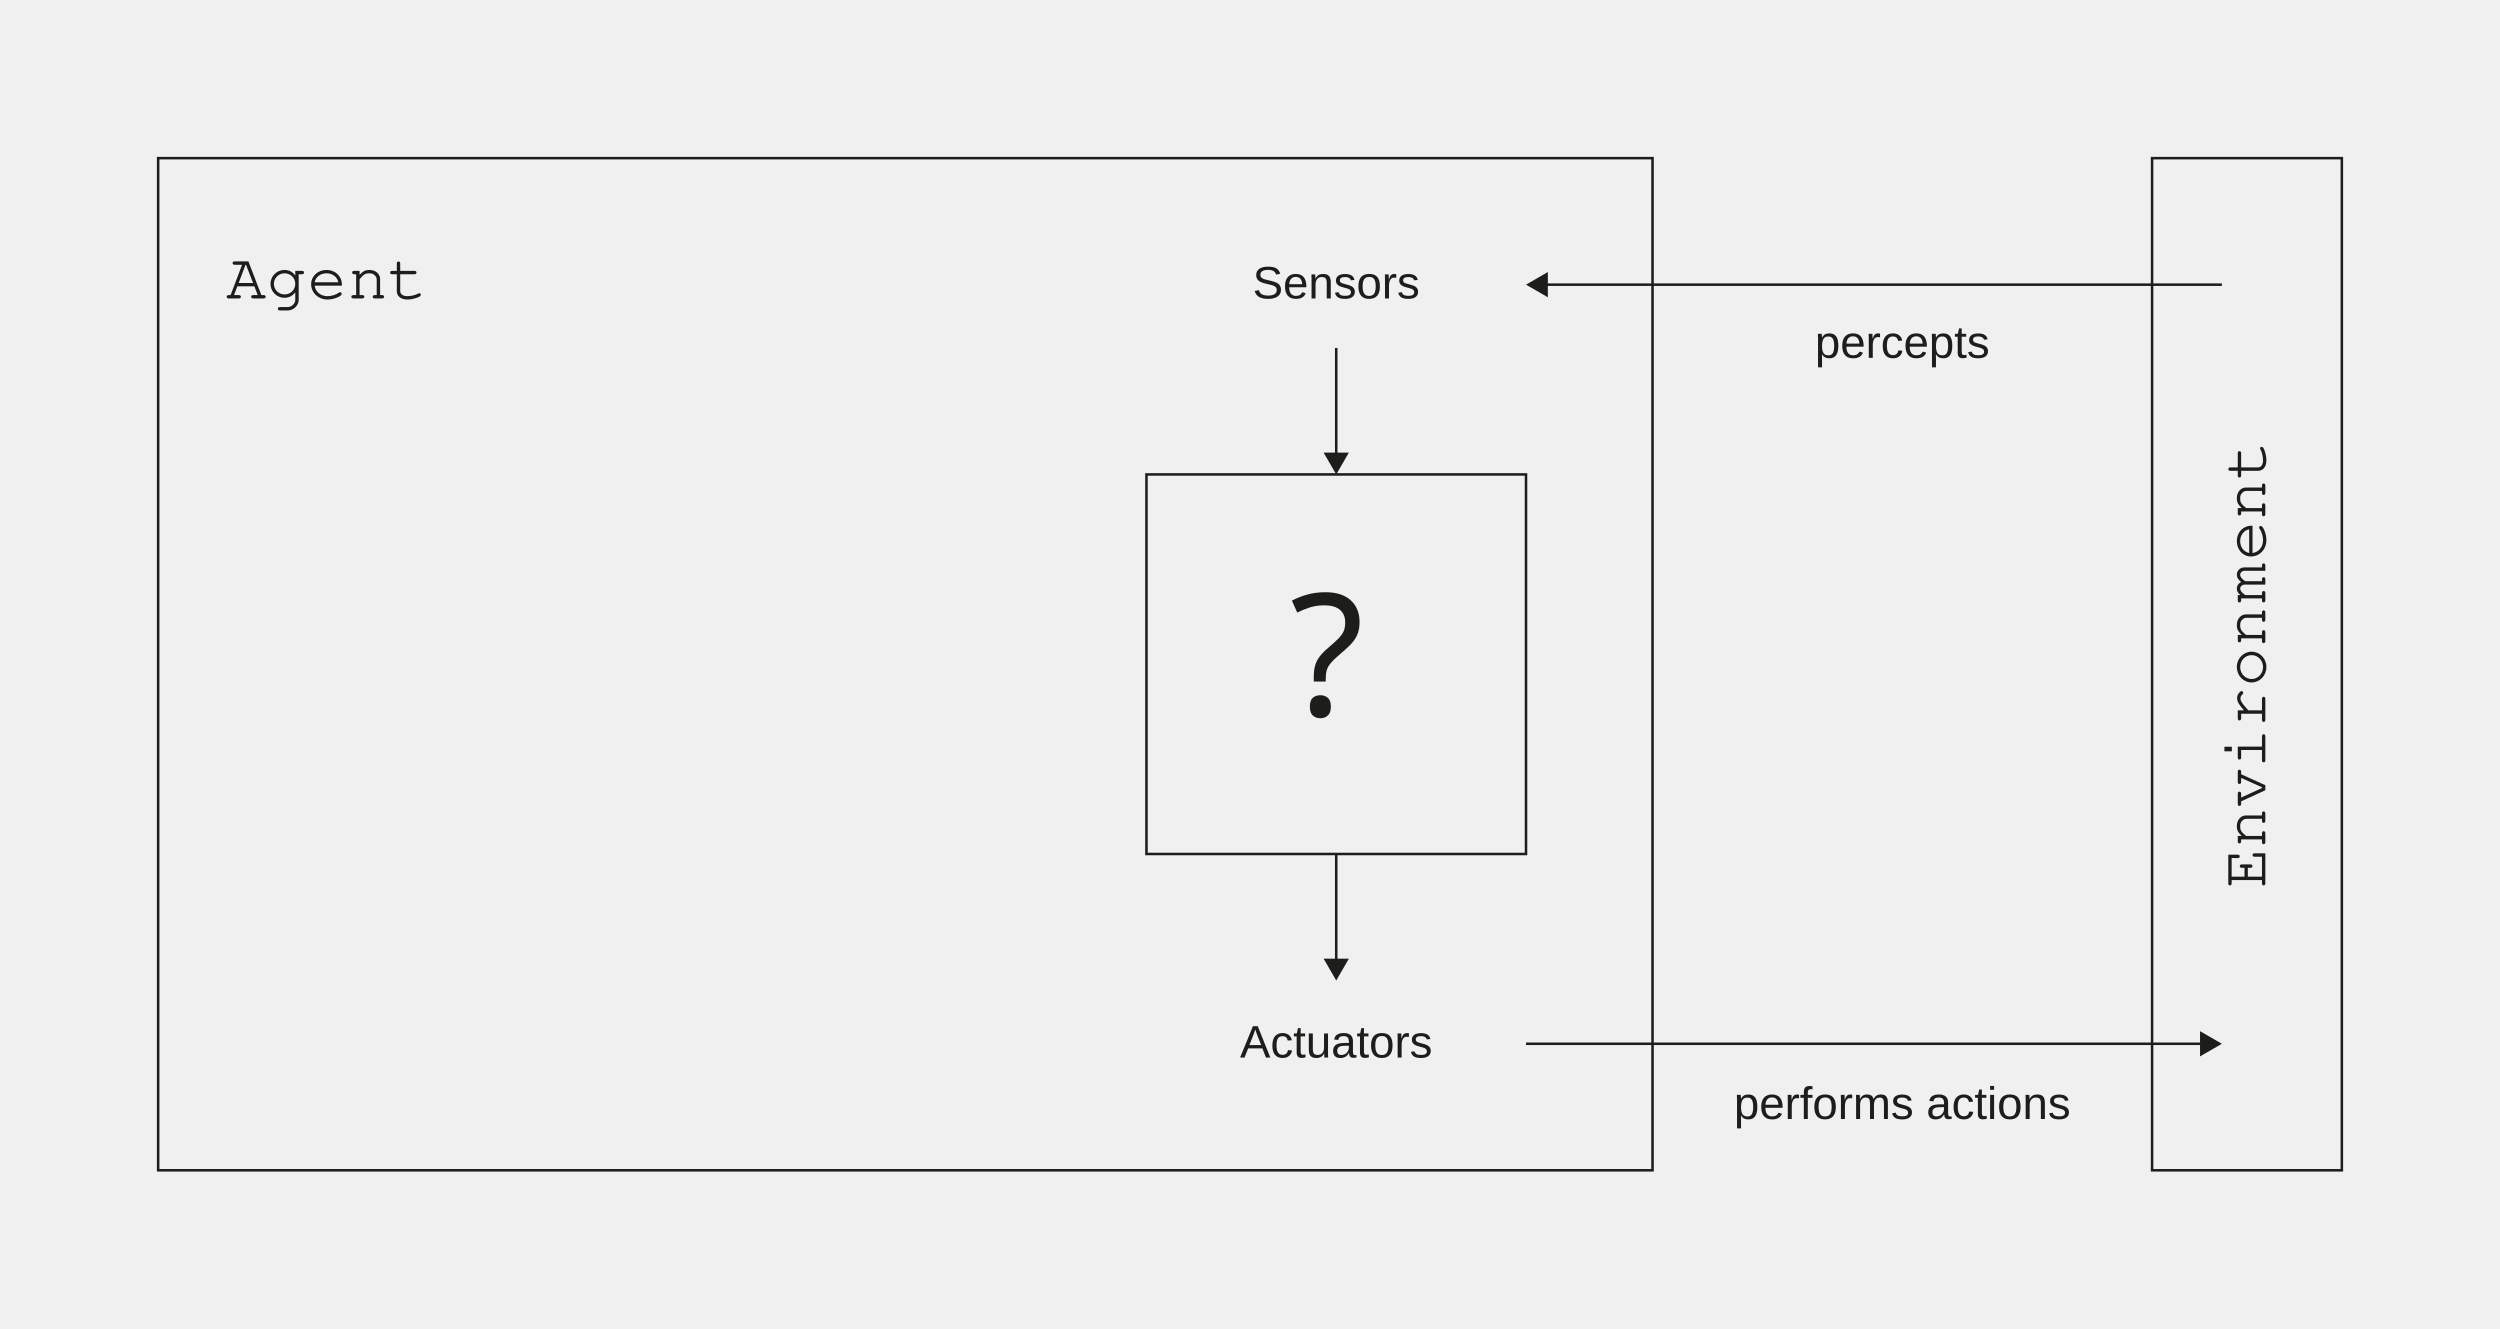
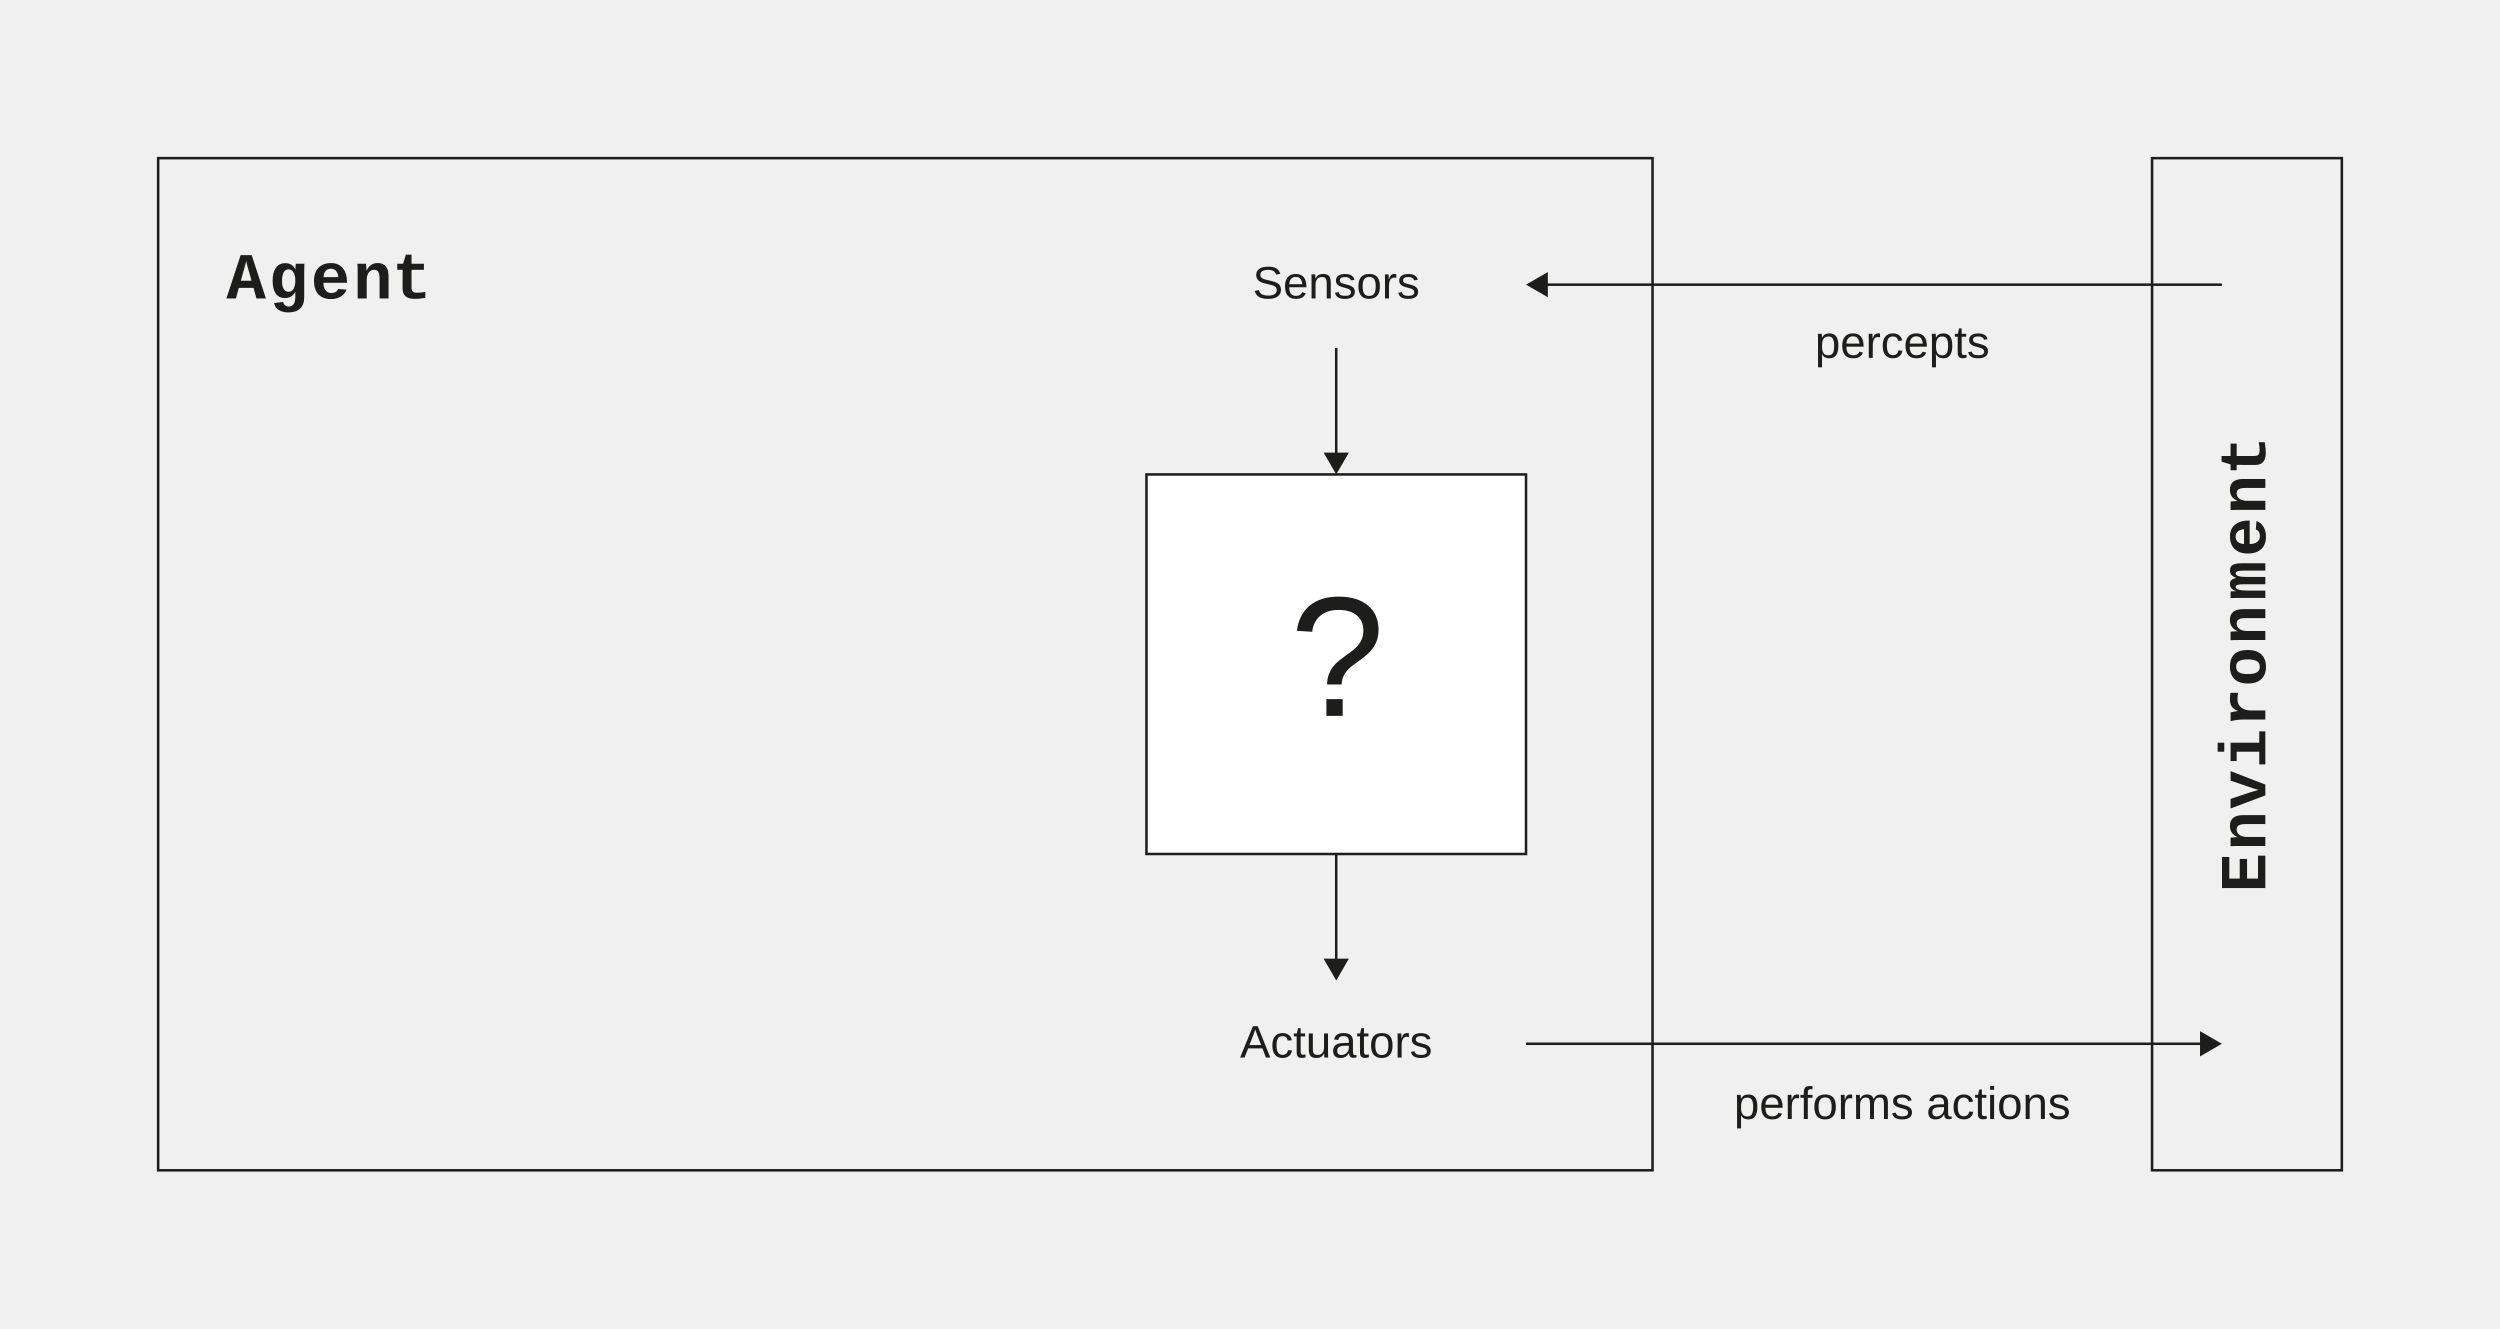
<svg xmlns="http://www.w3.org/2000/svg" id="Ebene_1" data-name="Ebene 1" viewBox="0 0 988 525">
  <defs>
-     <style>.cls-1{fill:none;stroke:#1d1d1b;stroke-miterlimit:10;}.cls-2,.cls-7{font-size:26px;font-family:Courier;}.cls-16,.cls-17,.cls-18,.cls-2,.cls-7{fill:#1d1d1b;}.cls-2{letter-spacing:0.01em;}.cls-3{letter-spacing:0.02em;}.cls-4{letter-spacing:0.02em;}.cls-5{letter-spacing:0em;}.cls-6{letter-spacing:0.04em;}.cls-7{letter-spacing:0.02em;}.cls-8{letter-spacing:0em;}.cls-9{letter-spacing:0em;}.cls-10{letter-spacing:0.02em;}.cls-11{letter-spacing:0.01em;}.cls-12{letter-spacing:0.06em;}.cls-13{letter-spacing:0.05em;}.cls-14{letter-spacing:0.02em;}.cls-15{letter-spacing:0em;}.cls-16{font-size:67.52px;font-family:BasierSquare-Regular, Basier Square;}.cls-17{font-size:18px;font-family:ArialMT, Arial;}</style>
+     <style>.cls-1{fill:#fff;}.cls-1,.cls-2{stroke:#1d1d1b;}.cls-2{fill:none;stroke-miterlimit:10;}.cls-3,.cls-8{font-size:26px;font-family:CourierNewPS-BoldMT, Courier New;font-weight:700;}.cls-17,.cls-18,.cls-19,.cls-3,.cls-8{fill:#1d1d1b;}.cls-3{letter-spacing:0.04em;}.cls-4{letter-spacing:0.04em;}.cls-5{letter-spacing:0.04em;}.cls-6{letter-spacing:-0.01em;}.cls-7{letter-spacing:0.04em;}.cls-8{letter-spacing:0.04em;}.cls-9{letter-spacing:0.02em;}.cls-10{letter-spacing:0.03em;}.cls-11{letter-spacing:0.02em;}.cls-12{letter-spacing:0.02em;}.cls-13{letter-spacing:0.04em;}.cls-14{letter-spacing:0.07em;}.cls-15{letter-spacing:0.06em;}.cls-16{letter-spacing:0.04em;}.cls-17{font-size:67.52px;}.cls-17,.cls-18{font-family:ArialMT, Arial;}.cls-18{font-size:18px;}</style>
  </defs>
-   <rect class="cls-1" x="62.5" y="62.5" width="590.58" height="400" />
-   <rect class="cls-1" x="850.5" y="62.5" width="75" height="400" />
-   <text class="cls-2" transform="translate(89.48 117.95)">A<tspan class="cls-3" x="15.9" y="0">g</tspan>
-     <tspan class="cls-4" x="31.97" y="0">e</tspan>
-     <tspan class="cls-5" x="48.13" y="0">n</tspan>
-     <tspan class="cls-6" x="63.7" y="0">t</tspan>
+   <rect class="cls-1" x="453.08" y="187.5" width="150" height="150" />
+   <rect class="cls-2" x="62.5" y="62.5" width="590.58" height="400" />
+   <rect class="cls-2" x="850.5" y="62.5" width="75" height="400" />
+   <text class="cls-3" transform="translate(89.48 117.95)">A<tspan class="cls-4" x="16.68" y="0">g</tspan>
+     <tspan class="cls-5" x="33.34" y="0">e</tspan>
+     <tspan class="cls-6" x="50.06" y="0">n</tspan>
+     <tspan class="cls-7" x="65.47" y="0">t</tspan>
  </text>
-   <text class="cls-7" transform="translate(895.26 350.9) rotate(-90)">E<tspan class="cls-8" x="16.03" y="0">n</tspan>
-     <tspan class="cls-9" x="31.75" y="0">v</tspan>
-     <tspan class="cls-10" x="47.37" y="0">i</tspan>
-     <tspan class="cls-11" x="63.55" y="0">r</tspan>
-     <tspan x="79.46" y="0">o</tspan>
-     <tspan class="cls-12" x="95.48" y="0">n</tspan>
-     <tspan class="cls-13" x="112.67" y="0">m</tspan>
-     <tspan class="cls-14" x="129.46" y="0">e</tspan>
-     <tspan class="cls-15" x="145.62" y="0">n</tspan>
-     <tspan class="cls-6" x="161.19" y="0">t</tspan>
+   <text class="cls-8" transform="translate(895.26 352.7) rotate(-90)">E<tspan class="cls-9" x="16.55" y="0">n</tspan>
+     <tspan class="cls-10" x="32.8" y="0">v</tspan>
+     <tspan class="cls-11" x="49.11" y="0">i</tspan>
+     <tspan class="cls-12" x="65.18" y="0">r</tspan>
+     <tspan class="cls-13" x="81.4" y="0">o</tspan>
+     <tspan class="cls-14" x="97.95" y="0">n</tspan>
+     <tspan class="cls-15" x="115.44" y="0">m</tspan>
+     <tspan class="cls-16" x="132.68" y="0">e</tspan>
+     <tspan class="cls-6" x="149.39" y="0">n</tspan>
+     <tspan class="cls-7" x="164.81" y="0">t</tspan>
  </text>
-   <text class="cls-16" transform="translate(509.75 282.92)">?</text>
-   <text class="cls-17" transform="translate(495.06 117.95)">Sensors</text>
-   <text class="cls-17" transform="translate(490.06 417.95)">Actuators</text>
-   <rect class="cls-1" x="453.08" y="187.5" width="150" height="150" />
-   <line class="cls-1" x1="528.08" y1="137.5" x2="528.08" y2="180.32" />
-   <polygon class="cls-18" points="523.09 178.87 528.08 187.5 533.07 178.87 523.09 178.87" />
-   <line class="cls-1" x1="603.08" y1="412.5" x2="870.9" y2="412.5" />
-   <polygon class="cls-18" points="869.45 417.49 878.08 412.5 869.45 407.51 869.45 417.49" />
-   <line class="cls-1" x1="878.08" y1="112.5" x2="610.26" y2="112.5" />
-   <polygon class="cls-18" points="611.71 107.51 603.08 112.5 611.71 117.49 611.71 107.51" />
-   <line class="cls-1" x1="528.08" y1="337.5" x2="528.08" y2="380.32" />
-   <polygon class="cls-18" points="523.09 378.87 528.08 387.5 533.07 378.87 523.09 378.87" />
-   <text class="cls-17" transform="translate(717.27 141.43)">percepts</text>
-   <text class="cls-17" transform="translate(685.26 442.22)">performs actions</text>
+   <text class="cls-17" transform="translate(509.75 282.92)">?</text>
+   <text class="cls-18" transform="translate(495.06 117.95)">Sensors</text>
+   <text class="cls-18" transform="translate(490.06 417.95)">Actuators</text>
+   <line class="cls-2" x1="528.08" y1="137.5" x2="528.08" y2="180.32" />
+   <polygon class="cls-19" points="523.09 178.87 528.08 187.5 533.07 178.87 523.09 178.87" />
+   <line class="cls-2" x1="603.08" y1="412.5" x2="870.9" y2="412.5" />
+   <polygon class="cls-19" points="869.45 417.49 878.08 412.5 869.45 407.51 869.45 417.49" />
+   <line class="cls-2" x1="878.08" y1="112.5" x2="610.26" y2="112.5" />
+   <polygon class="cls-19" points="611.71 107.51 603.08 112.5 611.71 117.49 611.71 107.51" />
+   <line class="cls-2" x1="528.08" y1="337.5" x2="528.08" y2="380.32" />
+   <polygon class="cls-19" points="523.09 378.87 528.08 387.5 533.07 378.87 523.09 378.87" />
+   <text class="cls-18" transform="translate(717.27 141.43)">percepts</text>
+   <text class="cls-18" transform="translate(685.26 442.22)">performs actions</text>
</svg>
